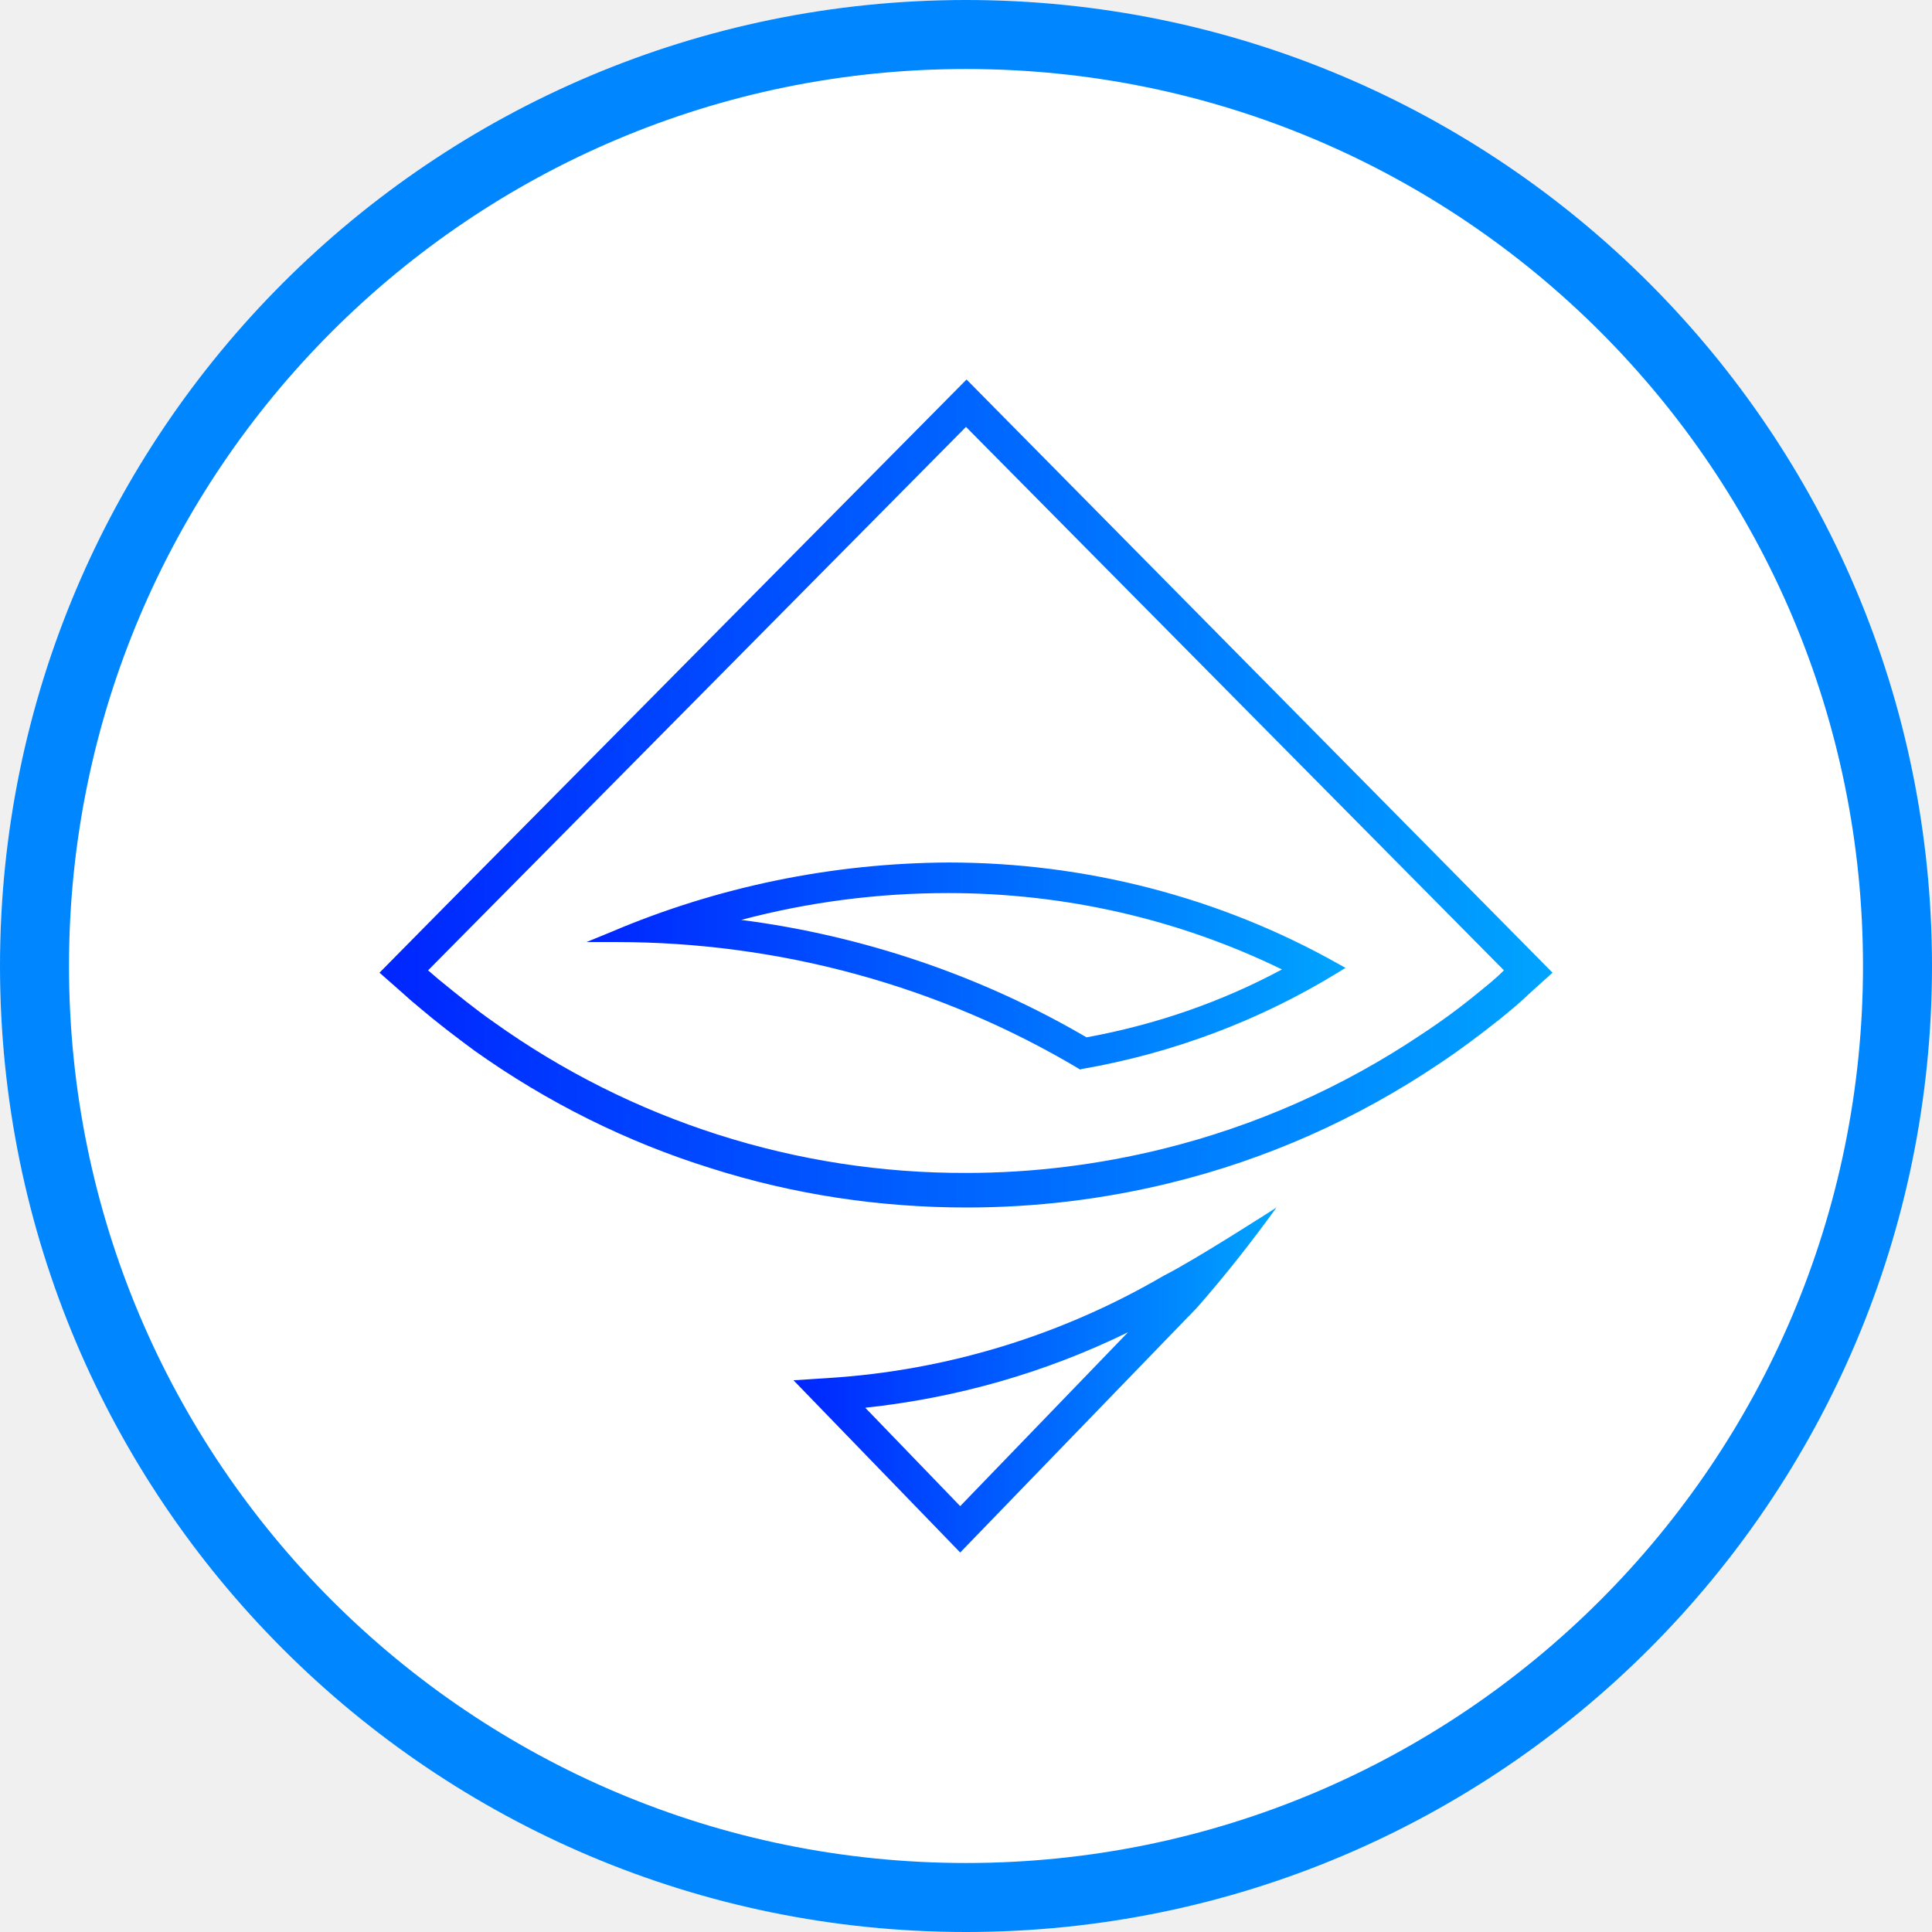
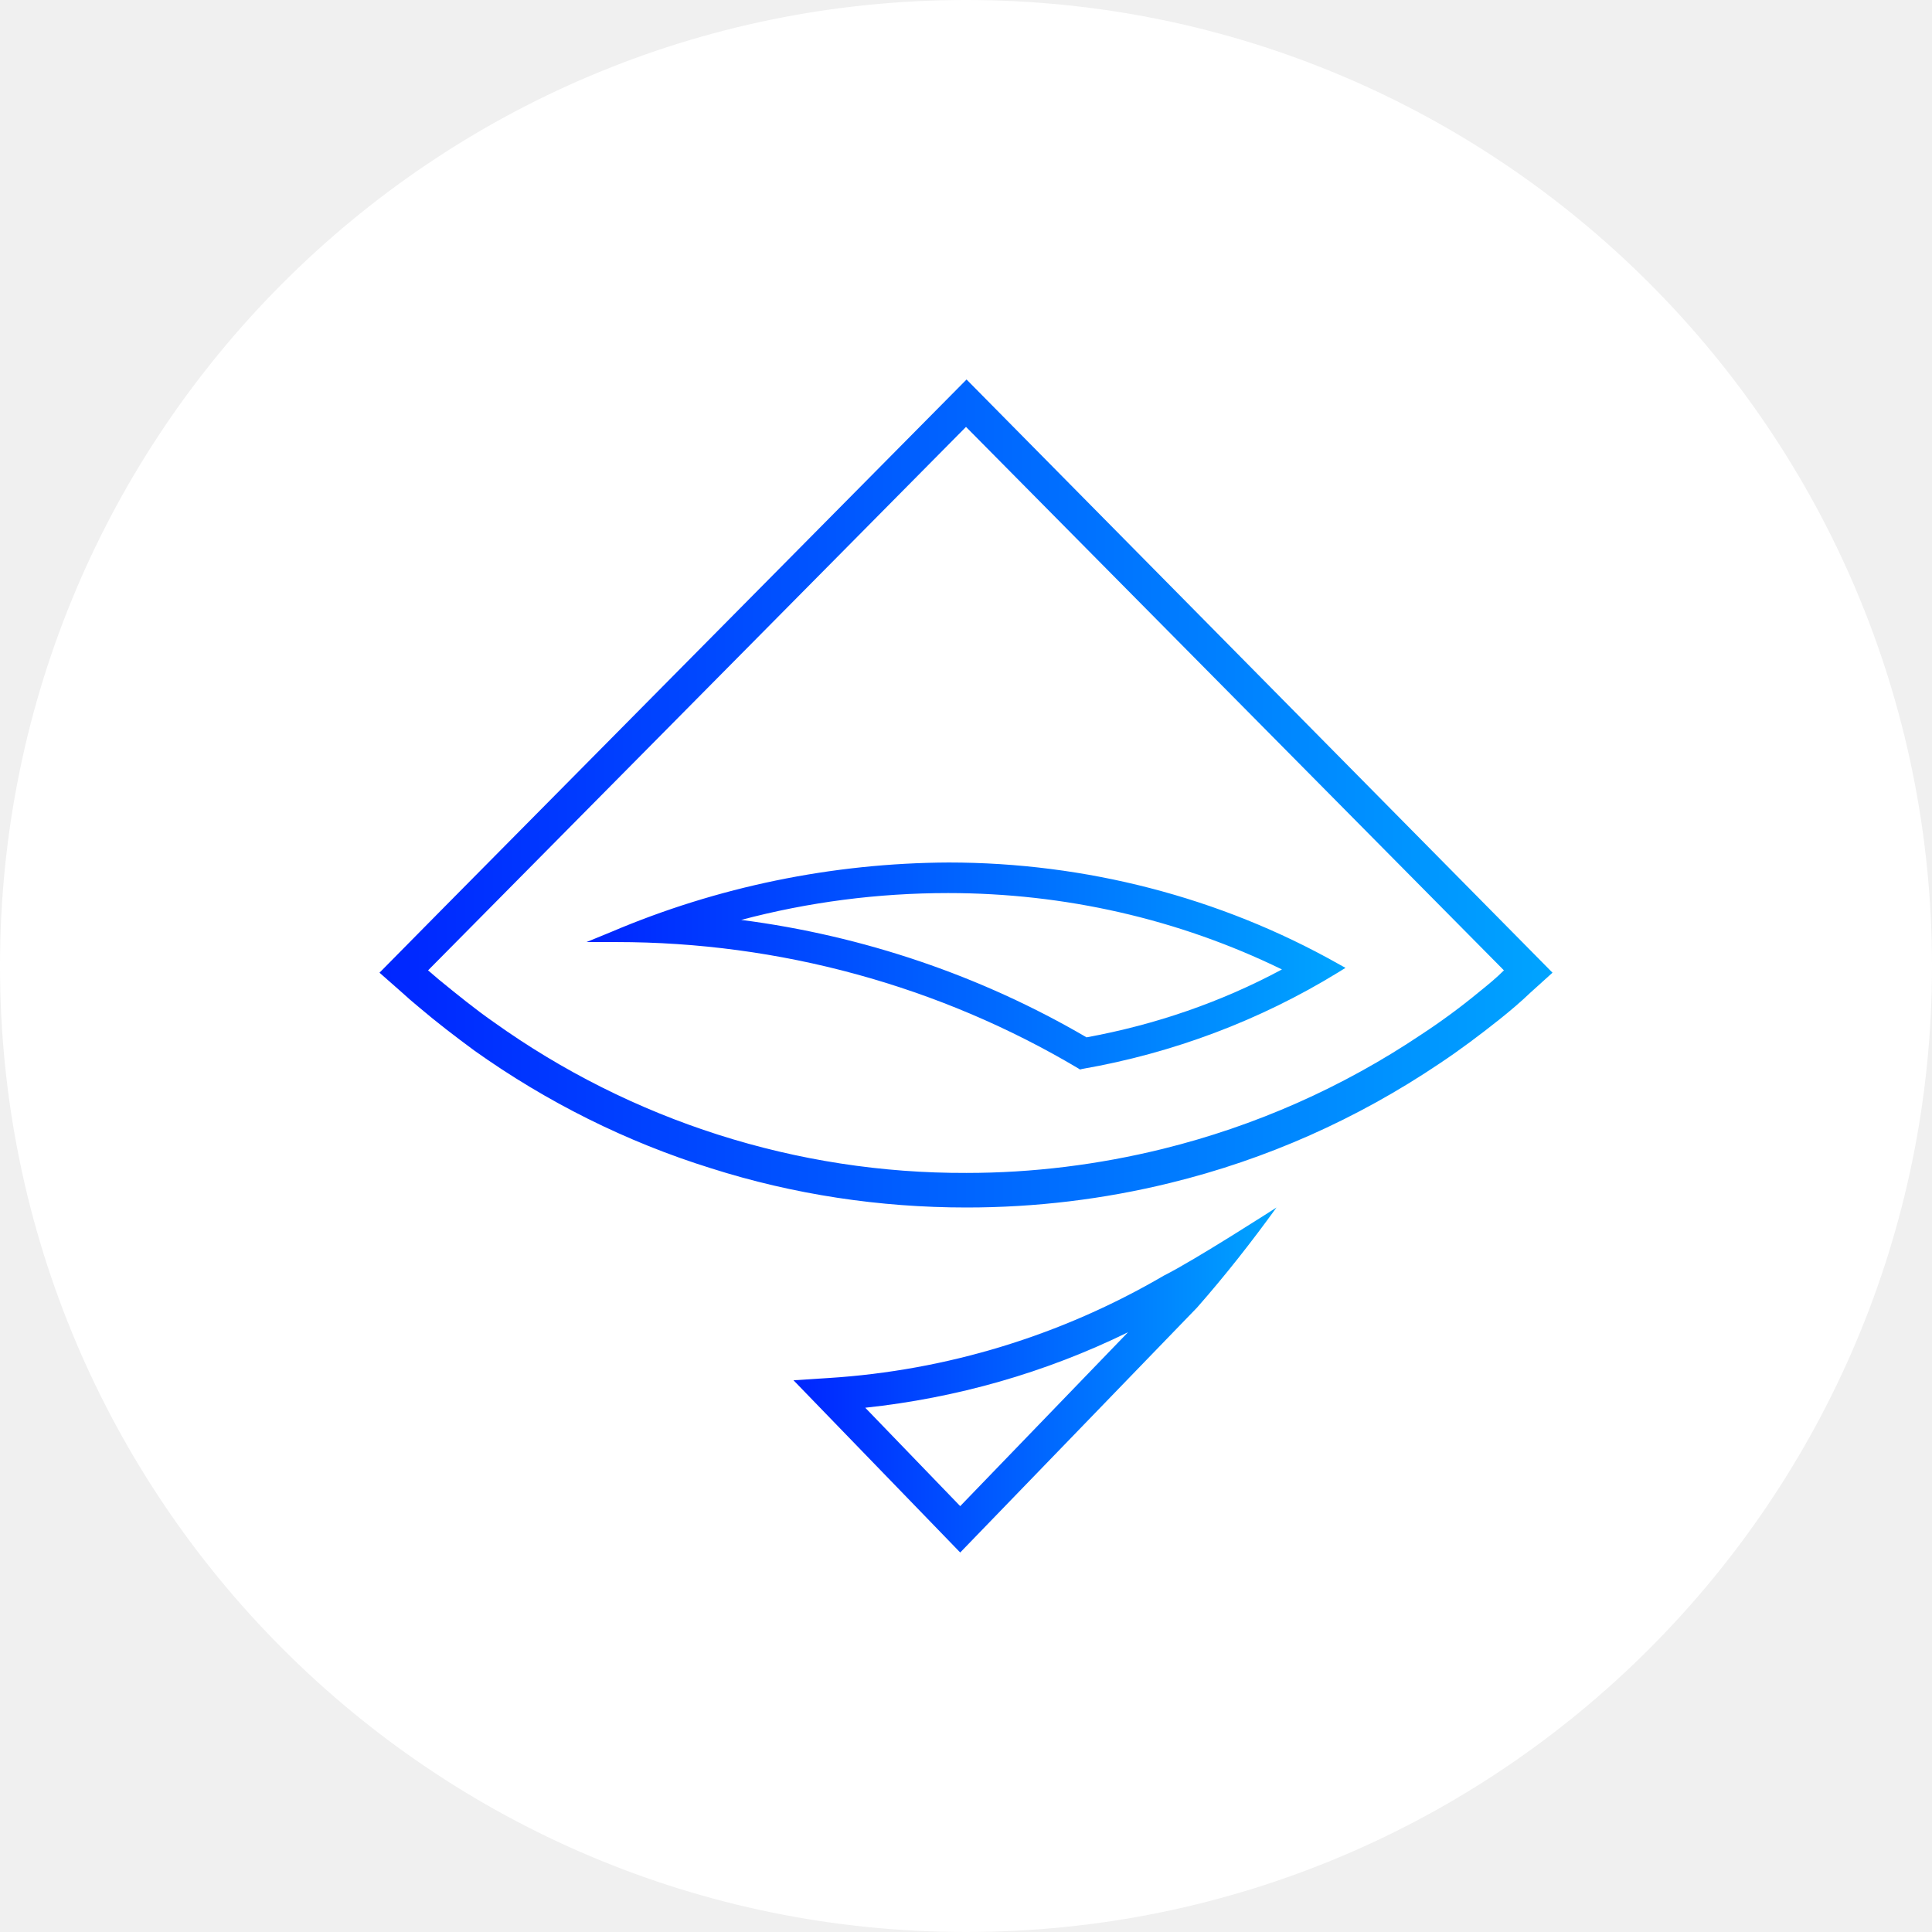
- <svg xmlns="http://www.w3.org/2000/svg" xmlns:xlink="http://www.w3.org/1999/xlink" width="28px" height="28px" viewBox="0 0 28 28" version="1.1">
+ <svg xmlns="http://www.w3.org/2000/svg" width="28px" height="28px" viewBox="0 0 28 28" version="1.1">
  <defs>
-     <circle id="path-1" cx="14" cy="14" r="14" />
-     <linearGradient x1="0%" y1="50%" x2="100%" y2="50%" id="linearGradient-2">
+     <linearGradient x1="0%" y1="50%" x2="100%" y2="50%" id="linearGradient-1">
      <stop stop-color="#0025FF" offset="0%" />
      <stop stop-color="#00A4FF" offset="100%" />
    </linearGradient>
  </defs>
  <g id="Wallet" stroke="none" stroke-width="1" fill="none" fill-rule="evenodd">
-     <g id="AST">
-       <g id="Oval">
-         <use fill="#FFFFFF" fill-rule="evenodd" xlink:href="#path-1" />
-         <circle stroke="#0086FF" stroke-width="1" cx="14" cy="14" r="13.5" />
-       </g>
-       <g id="airswap" stroke-width="1" fill-rule="evenodd" transform="translate(5.5, 5.5)" fill="url(#linearGradient-2)">
-         <path d="M8.508,0 L0.93,7.655 L0,8.597 L0.327,8.885 C0.402,8.953 0.478,9.021 0.562,9.089 C0.821,9.31 1.098,9.522 1.375,9.726 C2.423,10.472 3.579,11.05 4.803,11.431 C6.002,11.813 7.251,12 8.508,12 C9.506,12 10.495,11.881 11.459,11.644 C12.851,11.304 14.167,10.719 15.365,9.912 C15.659,9.717 15.952,9.496 16.229,9.276 C16.388,9.149 16.539,9.021 16.681,8.885 L17,8.597 L8.508,0 Z M15.935,8.877 C15.667,9.098 15.391,9.301 15.106,9.488 C13.957,10.26 12.691,10.82 11.35,11.151 C10.42,11.38 9.464,11.499 8.508,11.499 C6.052,11.508 3.655,10.744 1.651,9.31 C1.383,9.123 1.123,8.911 0.863,8.699 L0.704,8.563 L8.5,0.687 L16.296,8.563 C16.187,8.673 16.061,8.775 15.935,8.877 Z" id="Shape" fill-rule="nonzero" />
-         <path d="M3.354,8.008 L3,8.153 L3.433,8.153 C5.793,8.153 8.114,8.786 10.129,9.985 L10.152,10 L10.184,9.992 C11.498,9.763 12.757,9.29 13.89,8.595 L14,8.527 L13.89,8.466 C12.182,7.504 10.231,7 8.248,7 C6.564,7.008 4.896,7.351 3.354,8.008 Z M10.247,9.534 C8.72,8.641 7.013,8.061 5.242,7.832 C6.218,7.573 7.225,7.443 8.24,7.443 C9.924,7.443 11.577,7.817 13.079,8.55 C12.198,9.023 11.246,9.351 10.247,9.534 Z" id="Shape" fill-rule="nonzero" />
-         <path d="M13,12 C13,12 11.816,12.763 11.368,12.987 C9.88,13.857 8.216,14.363 6.512,14.471 L6,14.504 L8.416,17 L11.848,13.451 C12.256,12.987 12.64,12.498 13,12 Z M7.04,14.902 C8.36,14.761 9.648,14.396 10.848,13.808 L8.416,16.328 L7.04,14.902 Z" id="Shape" fill-rule="nonzero" />
+     <g id="Desktop" transform="translate(-206, -320)">
+       <g id="AST" transform="translate(206, 320)">
+         <circle id="Oval" fill="#FFFFFF" fill-rule="evenodd" cx="14" cy="14" r="14" />
+         <g id="airswap" stroke-width="1" fill-rule="evenodd" transform="translate(5.5, 5.5)" fill="url(#linearGradient-1)">
+           <path d="M8.508,0 L0.93,7.655 L0,8.597 L0.327,8.885 C0.402,8.953 0.478,9.021 0.562,9.089 C0.821,9.31 1.098,9.522 1.375,9.726 C2.423,10.472 3.579,11.05 4.803,11.431 C6.002,11.813 7.251,12 8.508,12 C9.506,12 10.495,11.881 11.459,11.644 C12.851,11.304 14.167,10.719 15.365,9.912 C15.659,9.717 15.952,9.496 16.229,9.276 C16.388,9.149 16.539,9.021 16.681,8.885 L17,8.597 L8.508,0 Z M15.935,8.877 C15.667,9.098 15.391,9.301 15.106,9.488 C13.957,10.26 12.691,10.82 11.35,11.151 C10.42,11.38 9.464,11.499 8.508,11.499 C6.052,11.508 3.655,10.744 1.651,9.31 C1.383,9.123 1.123,8.911 0.863,8.699 L0.704,8.563 L8.5,0.687 L16.296,8.563 C16.187,8.673 16.061,8.775 15.935,8.877 Z" id="Shape" fill-rule="nonzero" />
+           <path d="M3.354,8.008 L3,8.153 L3.433,8.153 C5.793,8.153 8.114,8.786 10.129,9.985 L10.152,10 L10.184,9.992 C11.498,9.763 12.757,9.29 13.89,8.595 L14,8.527 L13.89,8.466 C12.182,7.504 10.231,7 8.248,7 C6.564,7.008 4.896,7.351 3.354,8.008 Z M10.247,9.534 C8.72,8.641 7.013,8.061 5.242,7.832 C6.218,7.573 7.225,7.443 8.24,7.443 C9.924,7.443 11.577,7.817 13.079,8.55 C12.198,9.023 11.246,9.351 10.247,9.534 Z" id="Shape" fill-rule="nonzero" />
+           <path d="M13,12 C13,12 11.816,12.763 11.368,12.987 C9.88,13.857 8.216,14.363 6.512,14.471 L6,14.504 L8.416,17 L11.848,13.451 C12.256,12.987 12.64,12.498 13,12 Z M7.04,14.902 C8.36,14.761 9.648,14.396 10.848,13.808 L8.416,16.328 L7.04,14.902 Z" id="Shape" fill-rule="nonzero" />
+         </g>
+         <path d="" id="Path-2" stroke="#666666" stroke-width="1" stroke-linecap="square" />
      </g>
    </g>
  </g>
</svg>
